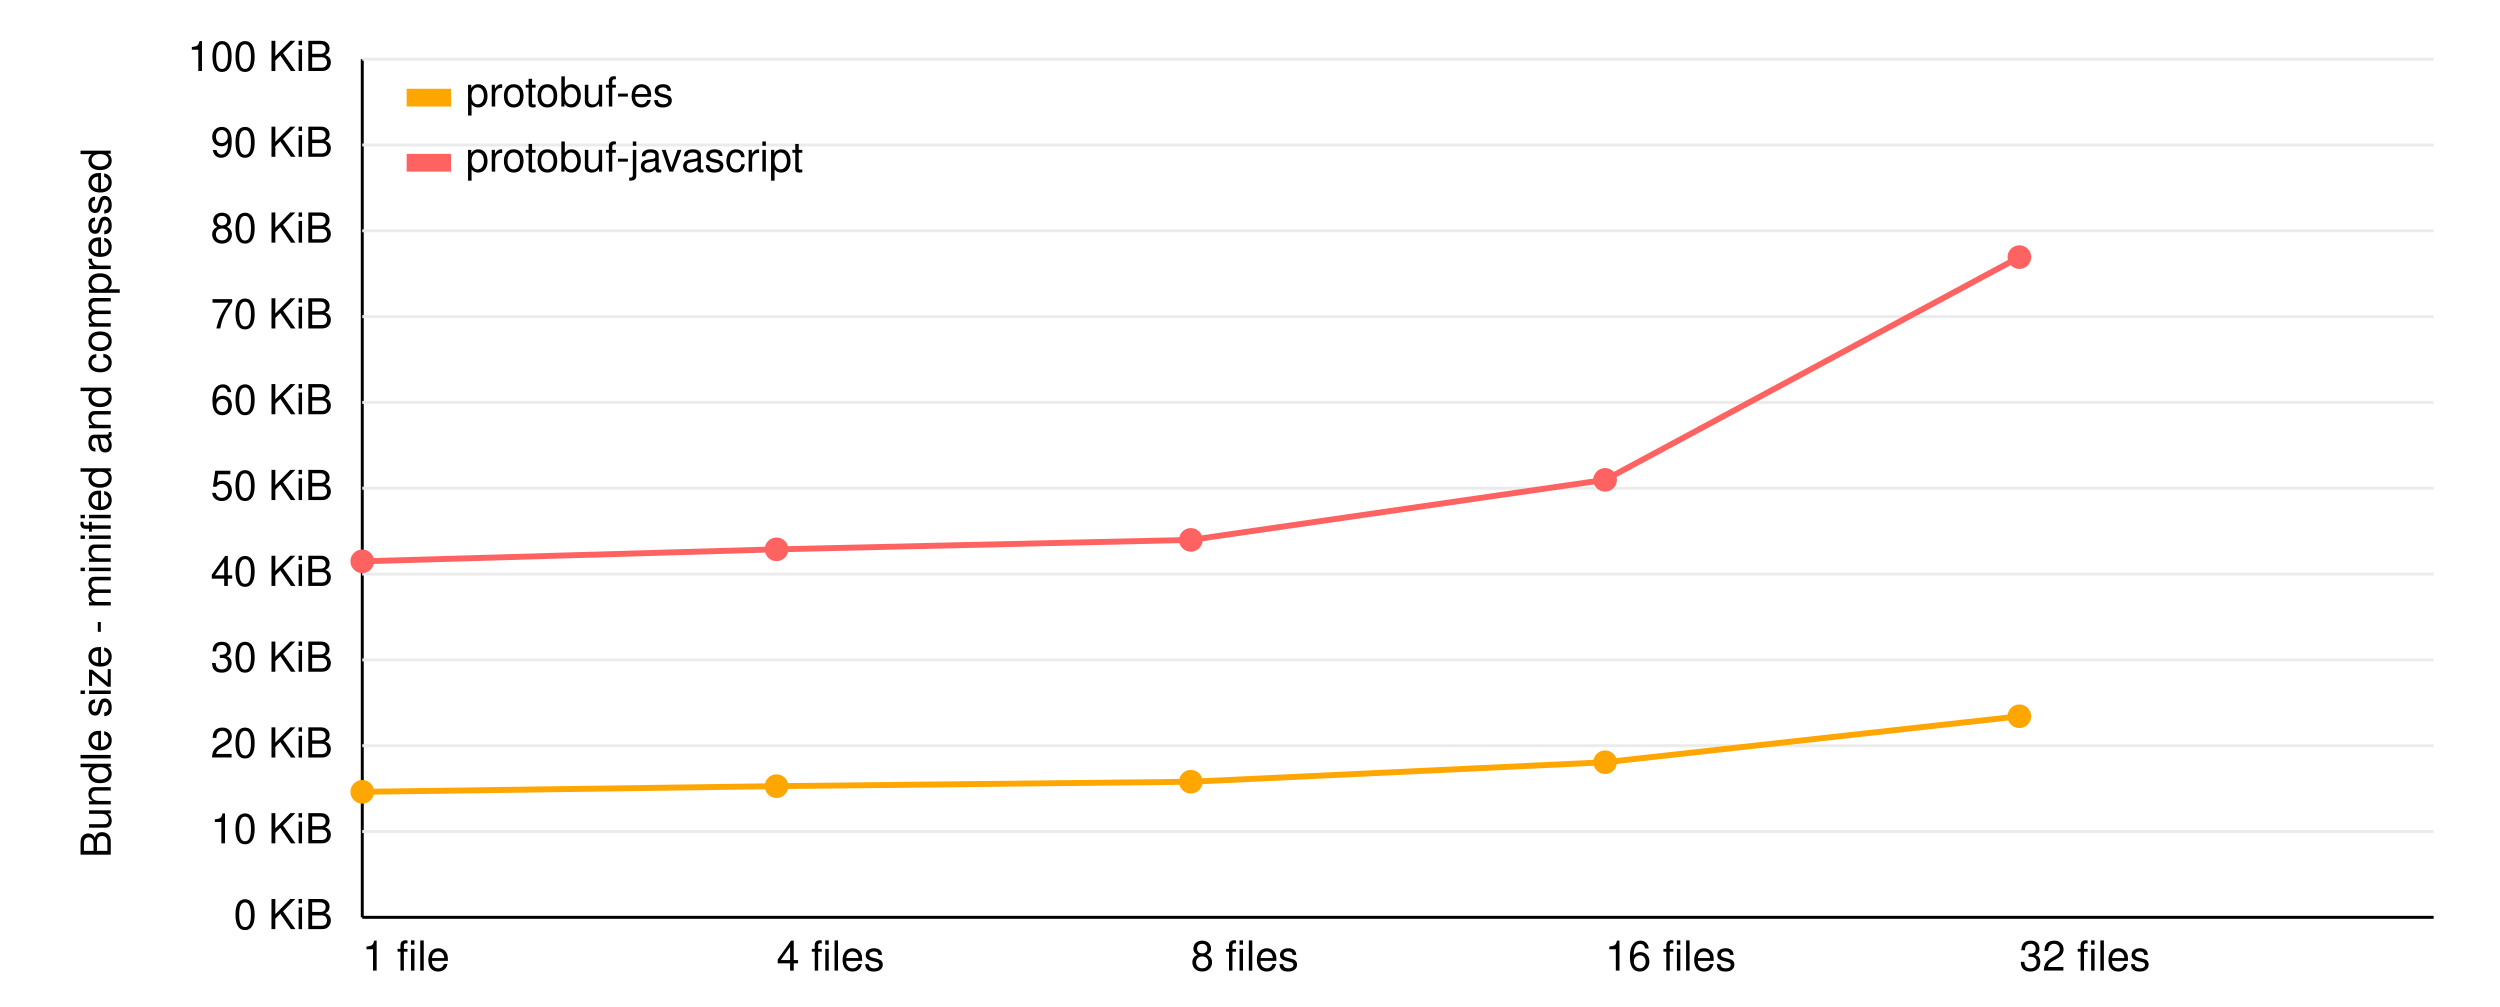
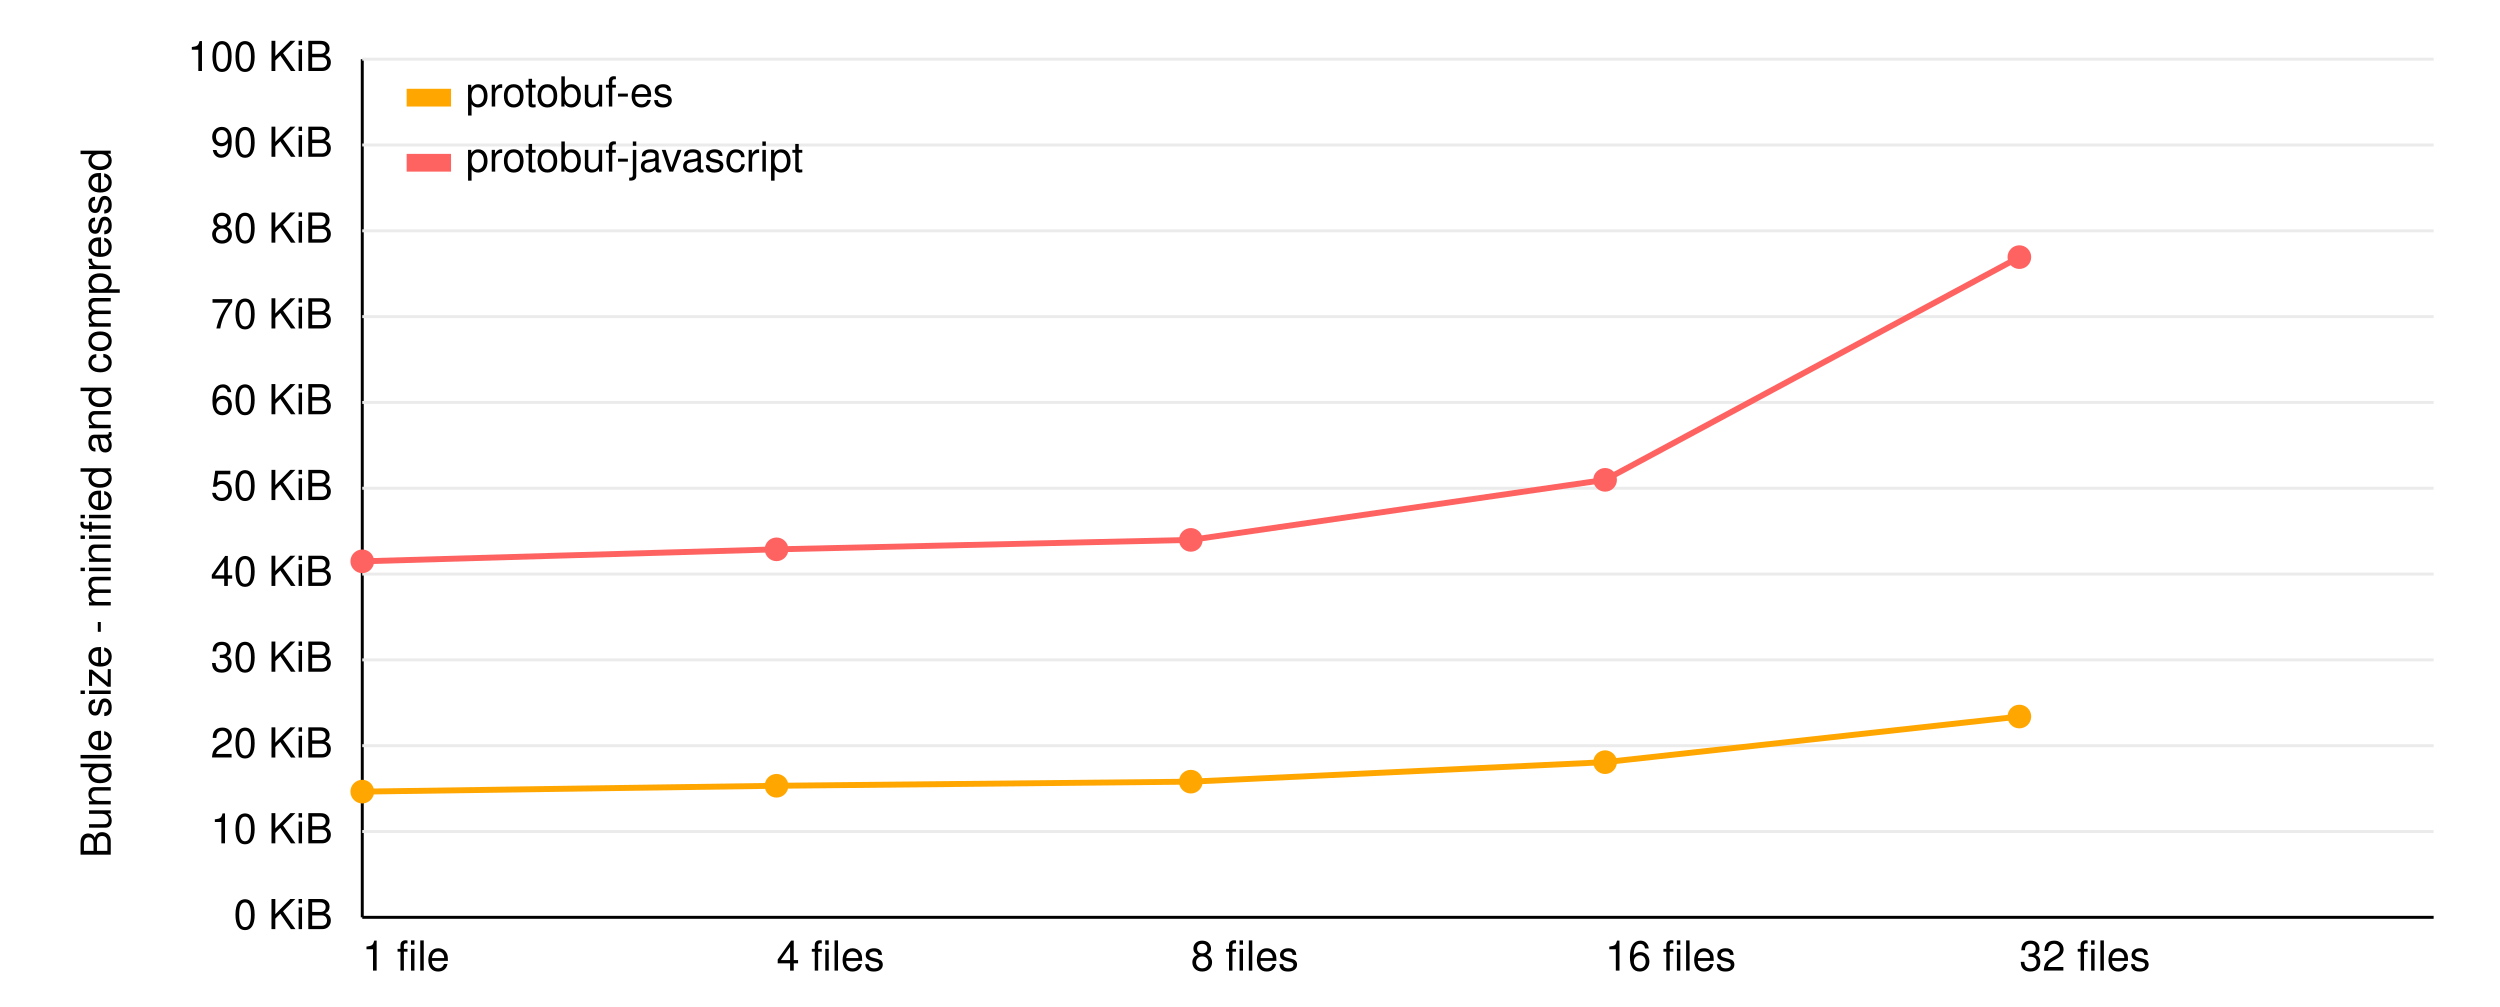
<svg xmlns="http://www.w3.org/2000/svg" version="1.1" width="820px" height="330px" viewBox="0 0 820 340" class="chart">
  <style>
      
      text {
        font: 14px Verdana, Helvetica, Arial, sans-serif;
      }
      
    </style>
  <g transform="translate(110,310)">
    <line y1="0" x2="700" stroke="black" />
    <text x="0" y="18" text-anchor="start">1 file</text>
    <text x="140" y="18" text-anchor="start">4 files</text>
    <text x="280" y="18" text-anchor="start">8 files</text>
    <text x="420" y="18" text-anchor="start">16 files</text>
    <text x="560" y="18" text-anchor="start">32 files</text>
  </g>
  <g transform="translate(110, 20)">
    <line x1="0" x2="0" y1="0" y2="290" stroke="black" />
    <g transform="rotate(-90), translate(-150,-85)">
      <text text-anchor="middle">Bundle size - minified and compressed</text>
    </g>
    <text x="-10" y="4" text-anchor="end">100 KiB</text>
    <line x1="0" x2="700" y1="0" y2="0" stroke="#ebebeb" />
    <text x="-10" y="33" text-anchor="end">90 KiB</text>
    <line x1="0" x2="700" y1="29" y2="29" stroke="#ebebeb" />
    <text x="-10" y="62" text-anchor="end">80 KiB</text>
    <line x1="0" x2="700" y1="58" y2="58" stroke="#ebebeb" />
    <text x="-10" y="91" text-anchor="end">70 KiB</text>
    <line x1="0" x2="700" y1="87" y2="87" stroke="#ebebeb" />
    <text x="-10" y="120" text-anchor="end">60 KiB</text>
    <line x1="0" x2="700" y1="116" y2="116" stroke="#ebebeb" />
    <text x="-10" y="149" text-anchor="end">50 KiB</text>
    <line x1="0" x2="700" y1="145" y2="145" stroke="#ebebeb" />
    <text x="-10" y="178" text-anchor="end">40 KiB</text>
    <line x1="0" x2="700" y1="174" y2="174" stroke="#ebebeb" />
    <text x="-10" y="207" text-anchor="end">30 KiB</text>
    <line x1="0" x2="700" y1="203" y2="203" stroke="#ebebeb" />
    <text x="-10" y="236" text-anchor="end">20 KiB</text>
    <line x1="0" x2="700" y1="232" y2="232" stroke="#ebebeb" />
    <text x="-10" y="265" text-anchor="end">10 KiB</text>
    <line x1="0" x2="700" y1="261" y2="261" stroke="#ebebeb" />
    <text x="-10" y="294" text-anchor="end">0 KiB</text>
  </g>
  <g transform="translate(110, 20)">
-     <polyline fill="none" stroke="#ffa600" stroke-width="2" points="0,247.593 140,245.673 280,244.181 420,237.585 560,222.06">
+     <polyline fill="none" stroke="#ffa600" stroke-width="2" points="0,247.52 140,245.543 280,244.155 420,237.565 560,222.147">
    </polyline>
-     <circle cx="0" cy="247.593" r="4" fill="#ffa600" />
-     <circle cx="140" cy="245.673" r="4" fill="#ffa600" />
-     <circle cx="280" cy="244.181" r="4" fill="#ffa600" />
-     <circle cx="420" cy="237.585" r="4" fill="#ffa600" />
-     <circle cx="560" cy="222.06" r="4" fill="#ffa600" />
+     <circle cx="0" cy="247.52" r="4" fill="#ffa600" />
+     <circle cx="140" cy="245.543" r="4" fill="#ffa600" />
+     <circle cx="280" cy="244.155" r="4" fill="#ffa600" />
+     <circle cx="420" cy="237.565" r="4" fill="#ffa600" />
+     <circle cx="560" cy="222.147" r="4" fill="#ffa600" />
  </g>
  <g transform="translate(110, 20)">
    <polyline fill="none" stroke="#ff6361" stroke-width="2" points="0,169.692 140,165.64 280,162.451 420,142.157 560,66.893">
    </polyline>
    <circle cx="0" cy="169.692" r="4" fill="#ff6361" />
    <circle cx="140" cy="165.64" r="4" fill="#ff6361" />
    <circle cx="280" cy="162.451" r="4" fill="#ff6361" />
    <circle cx="420" cy="142.157" r="4" fill="#ff6361" />
    <circle cx="560" cy="66.893" r="4" fill="#ff6361" />
  </g>
  <g transform="translate(125, 30)">
    <g transform="translate(0, 0)">
      <rect width="15" height="6" fill="#ffa600" />
      <text x="20" y="6">protobuf-es</text>
    </g>
    <g transform="translate(0, 22)">
      <rect width="15" height="6" fill="#ff6361" />
      <text x="20" y="6">protobuf-javascript</text>
    </g>
  </g>
</svg>
